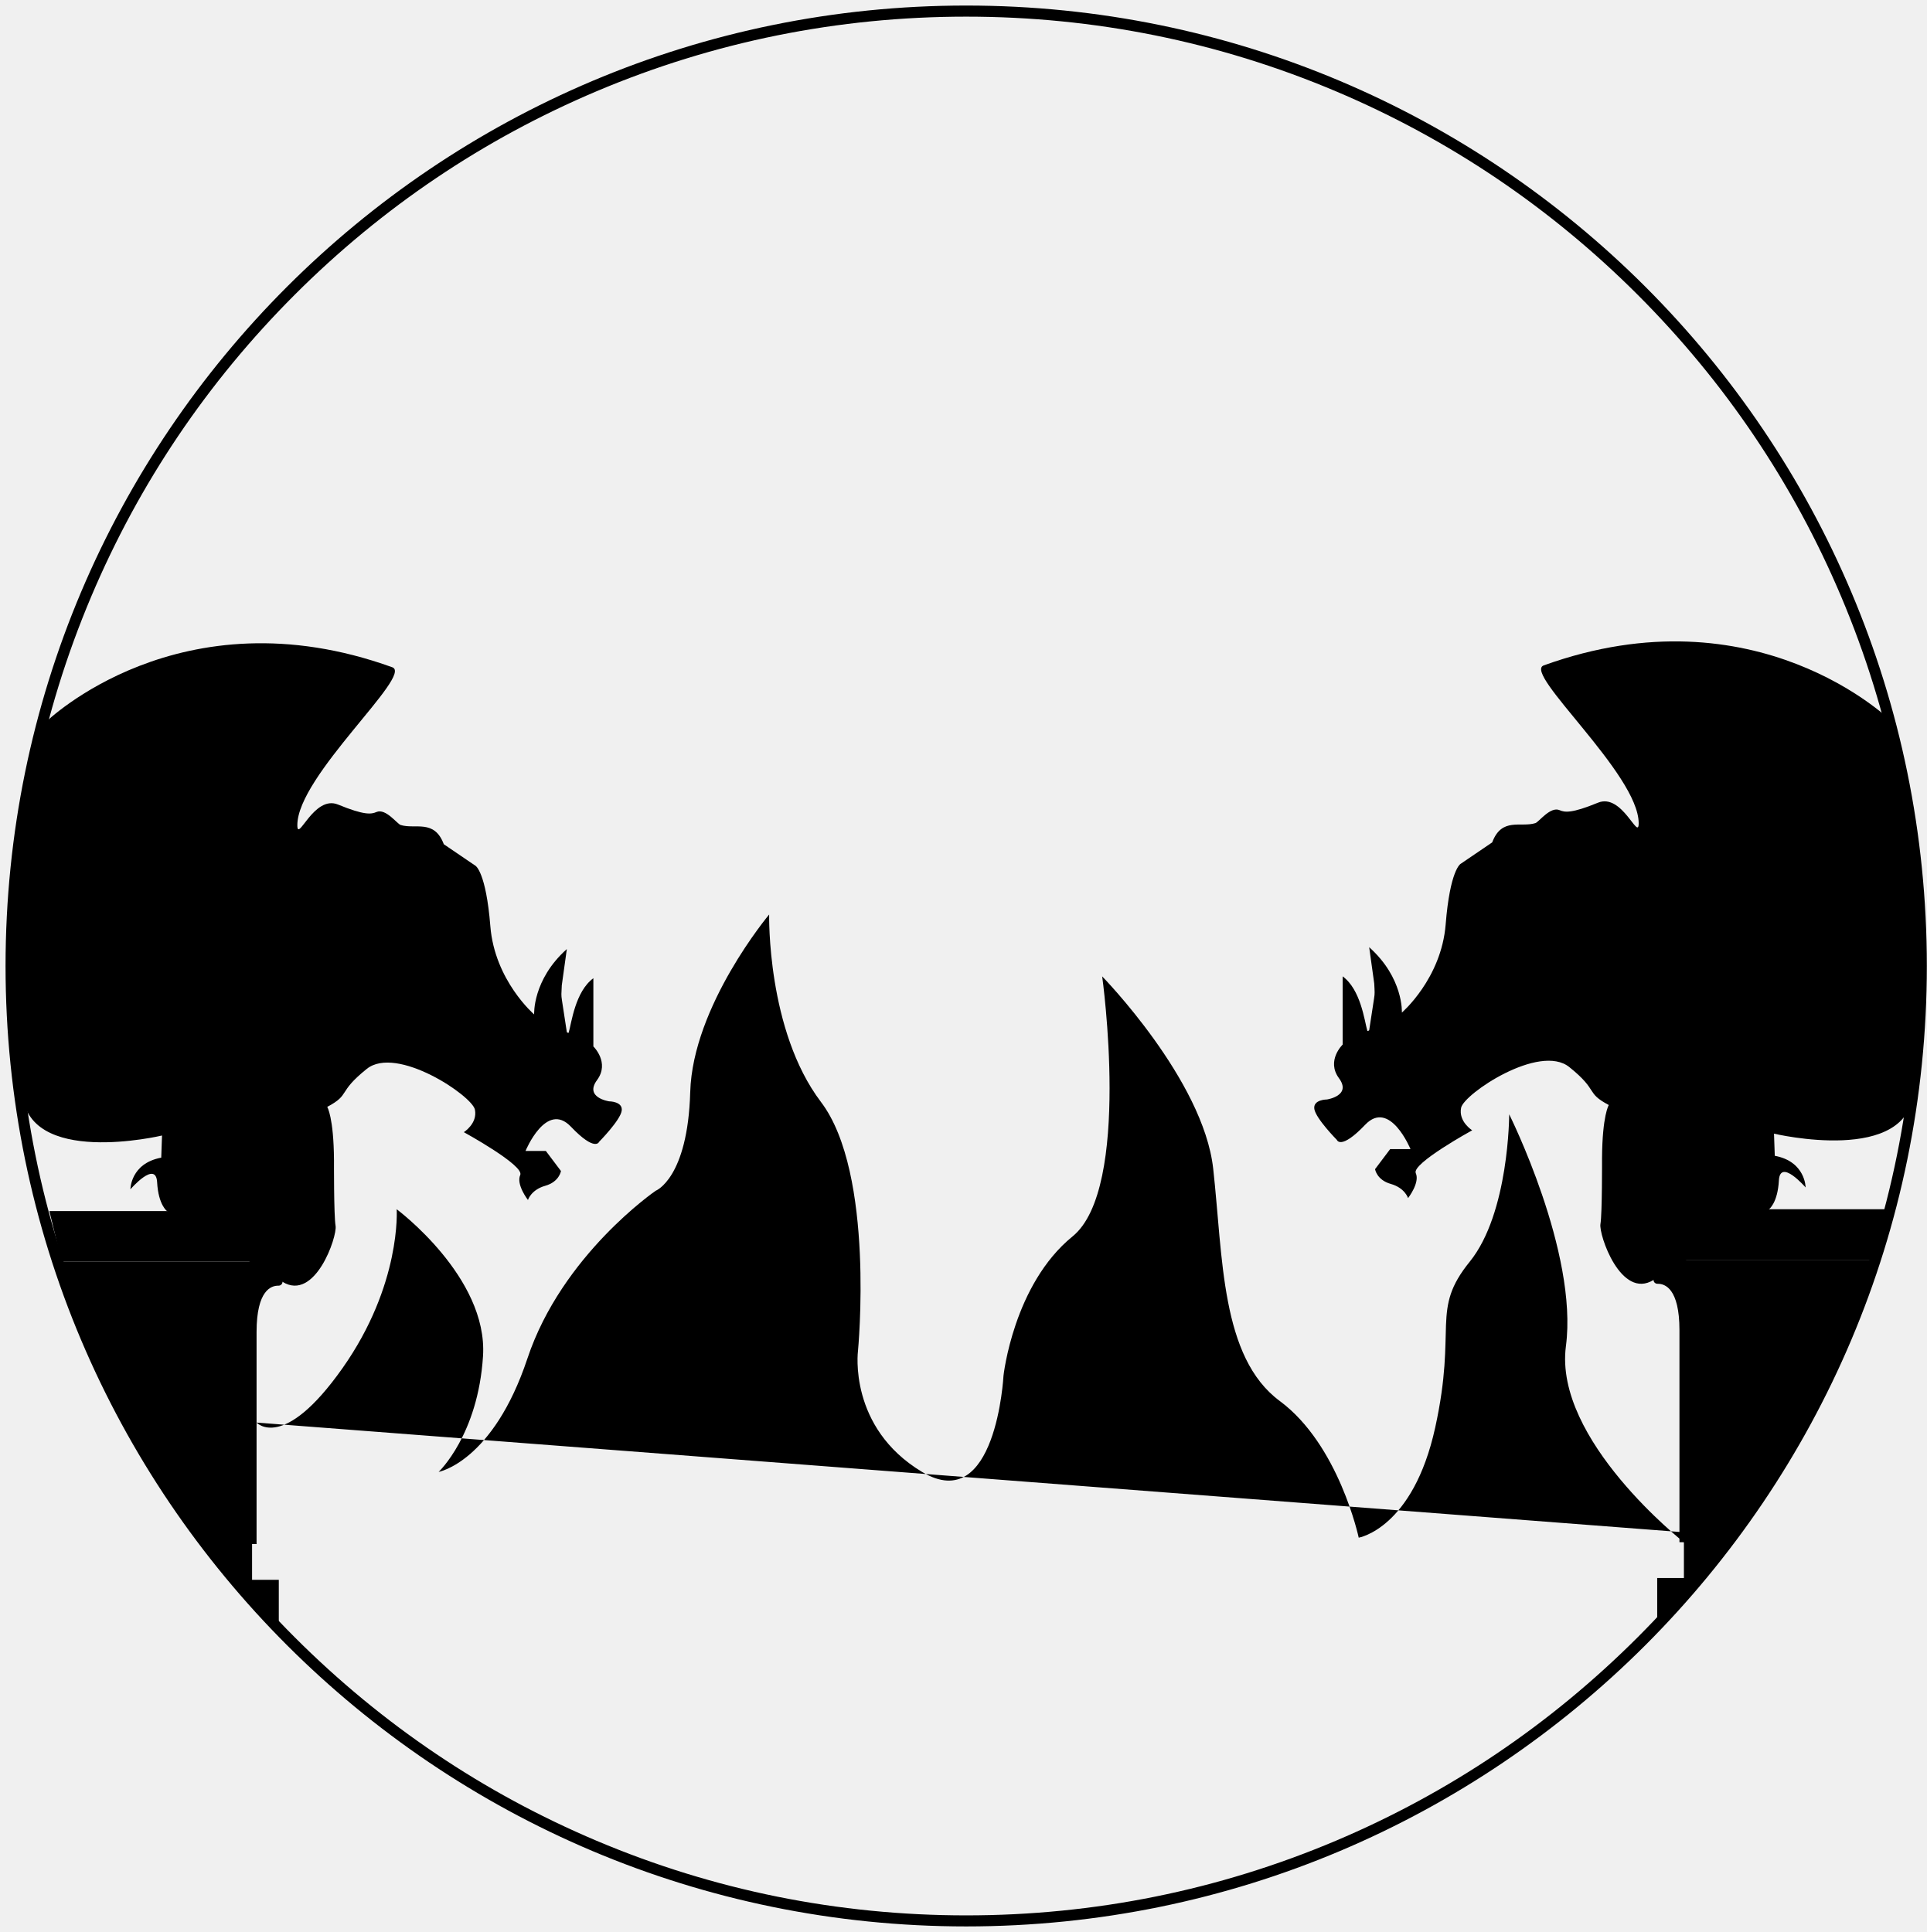
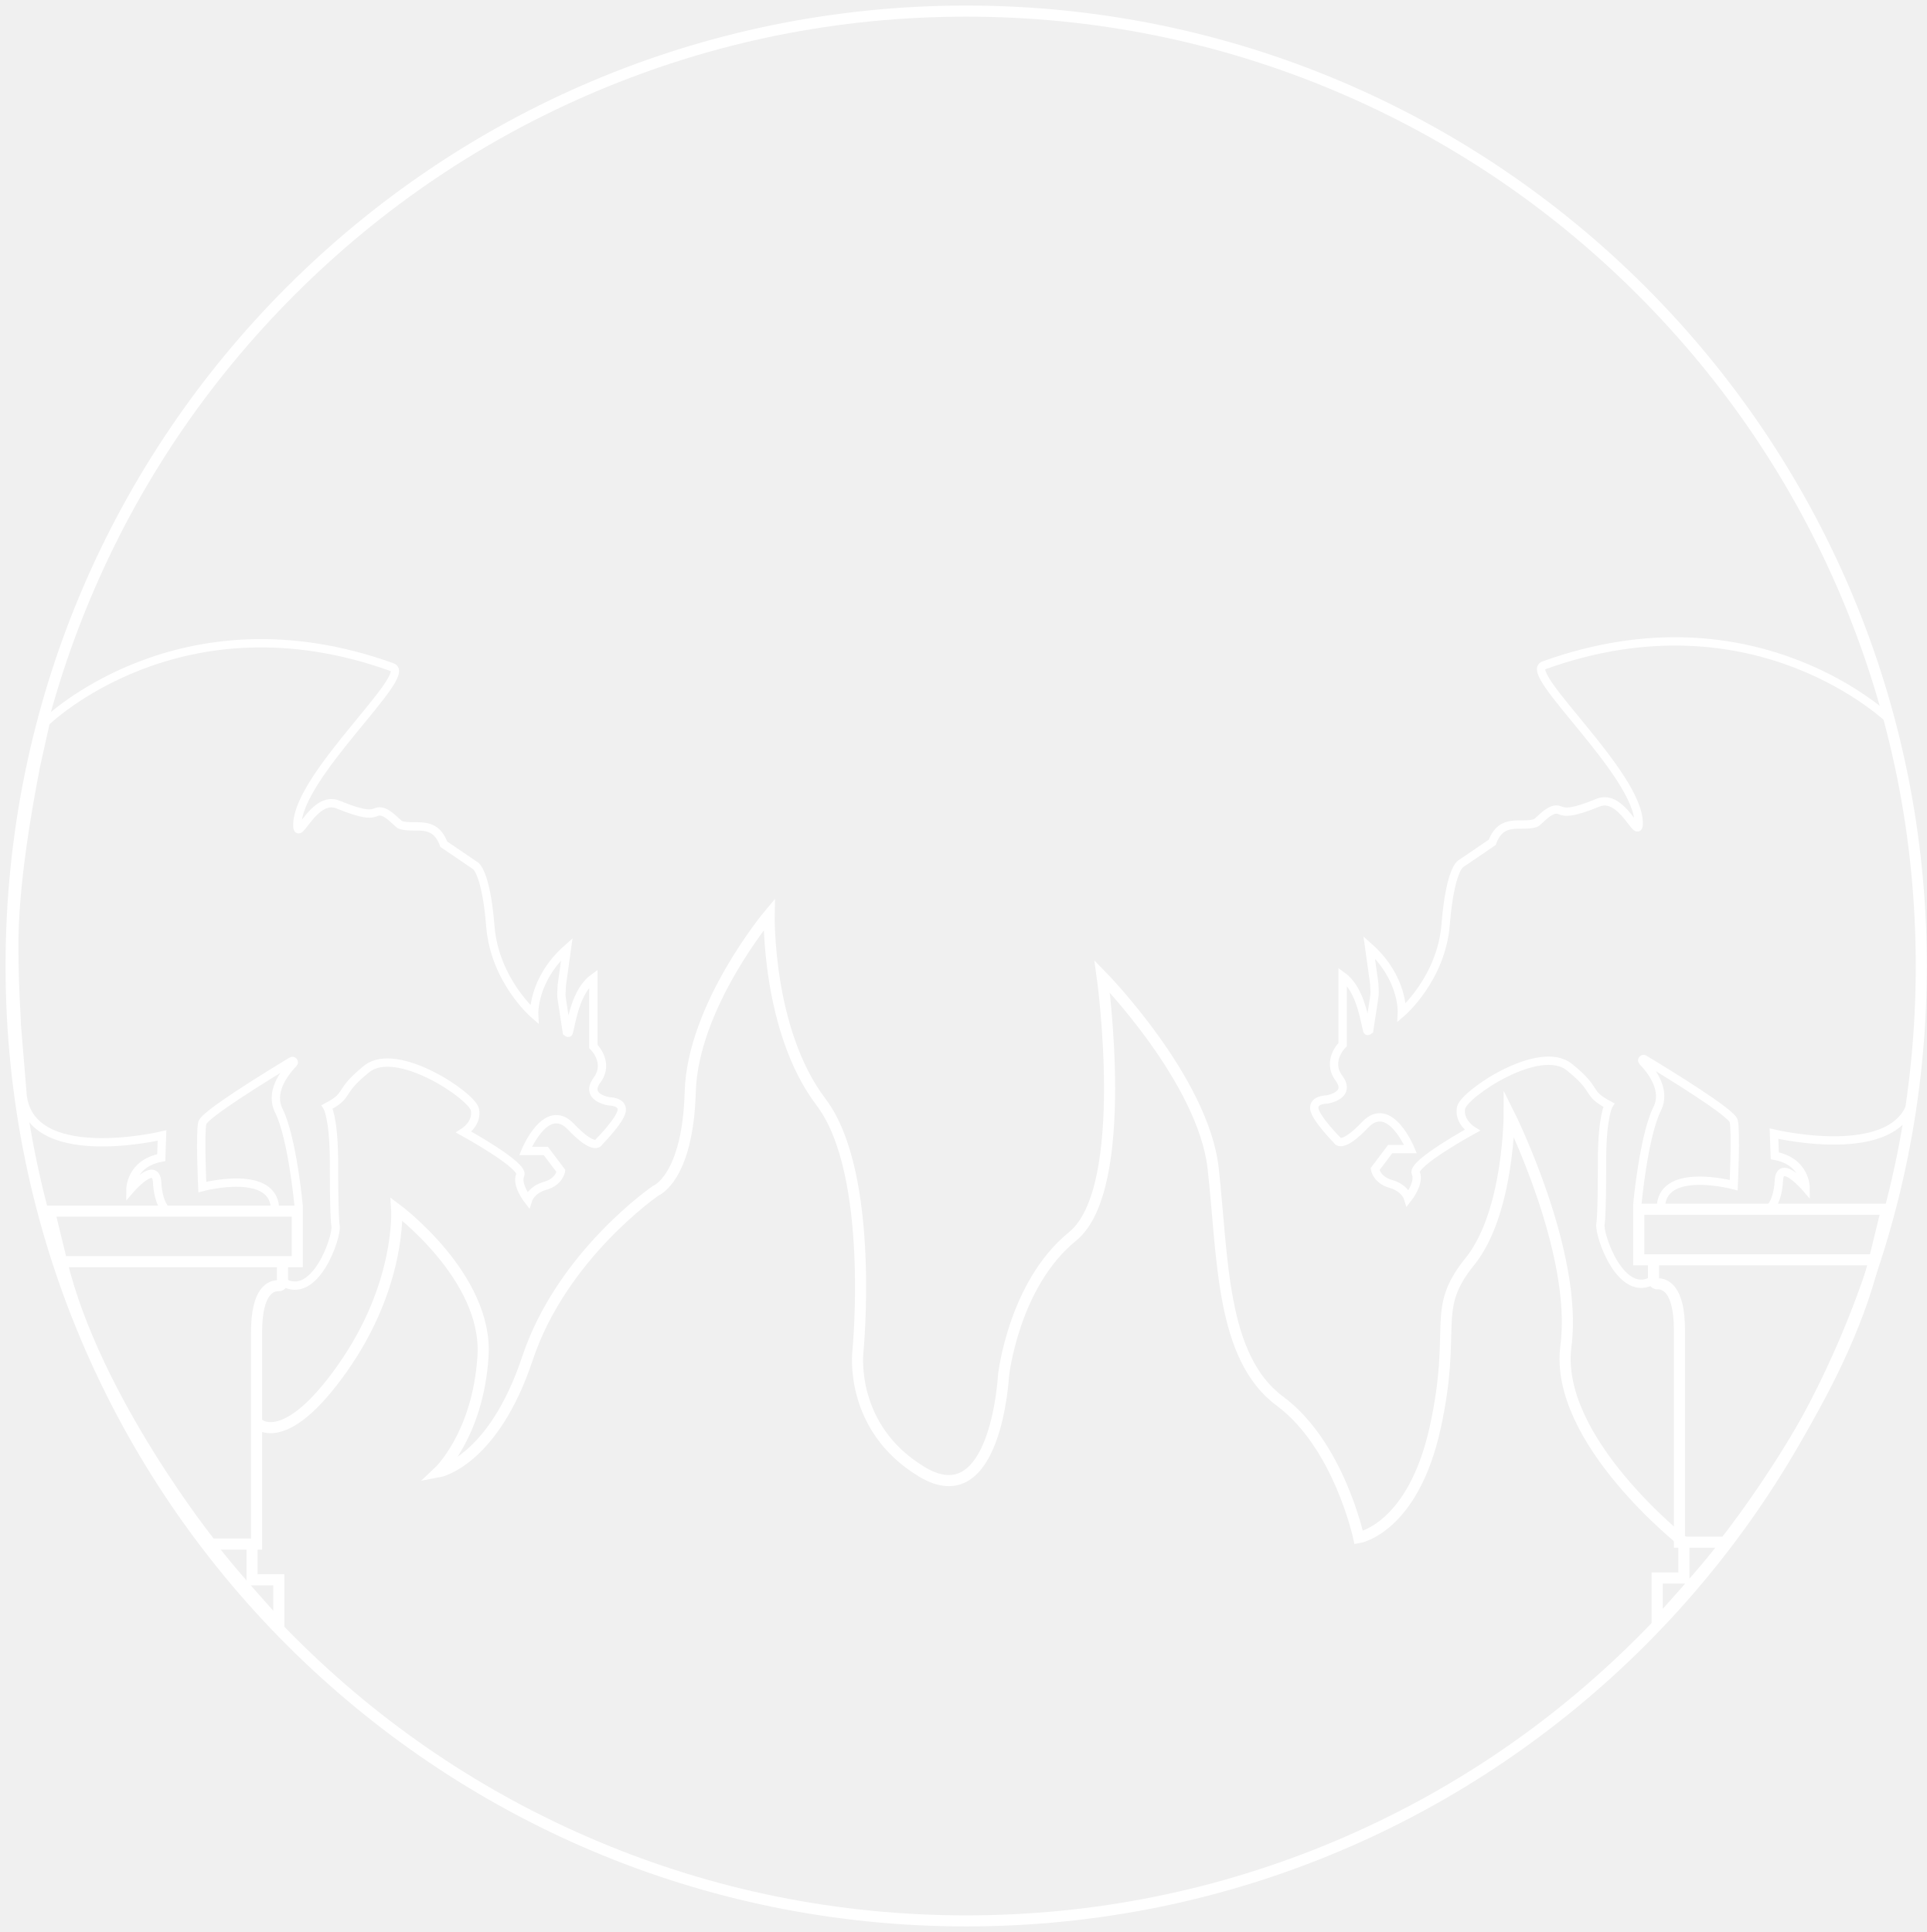
<svg xmlns="http://www.w3.org/2000/svg" id="limbo" viewBox="0 0 694.31 696.31">
-   <path class="lmb-3" d="M348.15,6c46.19,0,91,9.05,133.18,26.89,40.74,17.23,77.33,41.9,108.76,73.33,31.42,31.42,56.1,68.02,73.33,108.76,17.84,42.18,26.89,86.99,26.89,133.18s-9.05,91-26.89,133.18c-17.23,40.74-41.9,77.33-73.33,108.76-31.42,31.42-68.02,56.1-108.76,73.33-42.18,17.84-86.99,26.89-133.18,26.89s-91-9.05-133.18-26.89c-40.74-17.23-77.33-41.9-108.76-73.33-31.42-31.42-56.1-68.02-73.33-108.76-17.84-42.18-26.89-86.99-26.89-133.18s9.05-91,26.89-133.18c17.23-40.74,41.9-77.33,73.33-108.76s68.02-56.1,108.76-73.33c42.18-17.84,86.99-26.89,133.18-26.89M348.15,2C156.98,2,2,156.98,2,348.15s154.98,346.15,346.15,346.15,346.15-154.98,346.15-346.15S539.33,2,348.15,2h0Z" />
+   <defs>
+     <style>
+       .cls-1 {
+         stroke-width: 4px;
+       }
+ 
+       .cls-1, .cls-2 {
+         fill: none;
+         stroke: #fff;
+         stroke-miterlimit: 10;
+       }
+ 
+       .cls-2 {
+         stroke-width: 3px;
+       }
+ 
+       .cls-3 {
+         fill: #fff;
+         stroke-width: 0px;
+       }
+     </style>
+   </defs>
+   <path class="cls-3" d="M348.15,6c46.19,0,91,9.05,133.18,26.89,40.74,17.23,77.33,41.9,108.76,73.33,31.42,31.42,56.1,68.02,73.33,108.76,17.84,42.18,26.89,86.99,26.89,133.18s-9.05,91-26.89,133.18c-17.23,40.74-41.9,77.33-73.33,108.76-31.42,31.42-68.02,56.1-108.76,73.33-42.18,17.84-86.99,26.89-133.18,26.89s-91-9.05-133.18-26.89c-40.74-17.23-77.33-41.9-108.76-73.33-31.42-31.42-56.1-68.02-73.33-108.76-17.84-42.18-26.89-86.99-26.89-133.18s9.05-91,26.89-133.18c17.23-40.74,41.9-77.33,73.33-108.76s68.02-56.1,108.76-73.33c42.18-17.84,86.99-26.89,133.18-26.89M348.15,2C156.98,2,2,156.98,2,348.15s154.98,346.15,346.15,346.15,346.15-154.98,346.15-346.15S539.33,2,348.15,2h0Z" />
  <g>
-     <polygon class="lmb-1" points="679.82 435.82 590.49 435.82 590.49 454.04 675.38 454.04 679.82 435.82" />
-     <path class="lmb-1" d="M595.82,454.04v7.27c0,.79.67,1.4,1.46,1.38,2.62-.06,7.88,1.69,7.88,16.69v76.44h16.44s41.78-52,53.78-101.78" />
-     <path class="lmb-1" d="M92.46,512.71s9.59,10.67,30.92-19.56,19.56-57.33,19.56-57.33c0,0,32.89,24.44,31.11,52.89s-16,41.78-16,41.78c0,0,19.56-3.56,32-40.89s46.22-60.44,46.22-60.44c0,0,11.56-4.44,12.44-35.56s28.44-64,28.44-64c0,0-.89,41.78,18.67,67.56s13.33,89.78,13.33,89.78c0,0-3.56,27.56,23.11,43.56s29.33-34.67,29.33-34.67c0,0,3.56-32.88,24.89-50.22s10.67-93.71,10.67-93.71c0,0,36.44,37.26,40,69.26s2.67,68,24,83.78,28.44,49.25,28.44,49.25c0,0,19.56-3.25,27.56-39.69s-1.78-42.21,12.44-59.77,14.22-53.12,14.22-53.12c0,0,24.89,49.78,20.44,83.56s42.52,70.67,42.52,70.67v12.89h-9.63v16.3s24.16-26.38,26.25-31.5" />
-     <path class="lmb-2" d="M595.82,461.31c-11.78,7.27-19.78-16.38-19.13-20.16s.57-23.67.57-23.67c.11-15.56,2.44-19.22,2.44-19.22-8.56-4.56-3.44-5-14.22-13.67s-38,9.67-39,14.67,4,8.11,4,8.11c0,0-21.89,12-20.33,15.44s-2.78,9-2.78,9c0,0-1.11-3.67-6.22-5.11s-5.67-5.33-5.67-5.33l5.44-7.22h7.33s-7.44-18.11-16.33-8.78-10.22,5.44-10.22,5.44c0,0-7.56-7.67-8.1-11.11s4.54-3.44,4.54-3.44c0,0,9-1.33,4.33-7.67s1.33-12.11,1.33-12.11v-24.59c6.51,4.76,7.87,15.99,8.87,19.54.11.39.69-.1.69-.1l1.78-11.62c.27-1.74.2-2.12.04-5.26l-1.82-13.07c12.44,11.11,11.78,23.56,11.78,23.56,0,0,14.22-12.22,15.78-31.78s5.33-21.78,5.33-21.78l11.44-7.78c3.44-9.17,10.31-5.27,15.56-6.94,1.26-.4,5.39-6.11,8.72-4.67,1.86.81,4.35,1.21,13.83-2.69,8.74-3.59,14.67,14.02,14.67,7.41,0-17.78-41.91-54.11-34.22-56.89,76.57-27.65,124.89,19.78,124.89,19.78l3.56,16c2.62,13.66,7.95,42.37,7.78,65.78-.12,16.12-.87,23.6-.93,27.48l-1.96,23.7c-1.19,27.7-50.36,16.02-50.36,16.02l.28,7.98c11.11,2.07,11.11,11.41,11.11,11.41,0,0-9.19-10.67-9.63-2.52s-3.56,10.37-3.56,10.37" />
-     <path class="lmb-2" d="M589.99,433.97s2.27-24.6,7.16-34.38c3.24-6.48-1.62-13.25-5.27-17.09-.39-.41.12-1.04.6-.74,9.27,5.59,31.52,19.29,32.23,22.27.89,3.78,0,23.11,0,23.11,0,0-26.67-7.11-26.22,8.67" />
+     <polygon class="cls-1" points="679.82 435.82 590.49 435.82 590.49 454.04 675.38 454.04 679.82 435.82" />
+     <path class="cls-1" d="M595.82,454.04v7.27c0,.79.67,1.4,1.46,1.38,2.62-.06,7.88,1.69,7.88,16.69v76.44h16.44s41.78-52,53.78-101.78" />
+     <path class="cls-1" d="M92.46,512.71s9.59,10.67,30.92-19.56,19.56-57.33,19.56-57.33c0,0,32.89,24.44,31.11,52.89s-16,41.78-16,41.78c0,0,19.56-3.56,32-40.89s46.22-60.44,46.22-60.44c0,0,11.56-4.44,12.44-35.56s28.44-64,28.44-64c0,0-.89,41.78,18.67,67.56s13.33,89.78,13.33,89.78c0,0-3.56,27.56,23.11,43.56s29.33-34.67,29.33-34.67c0,0,3.56-32.88,24.89-50.22s10.67-93.71,10.67-93.71c0,0,36.44,37.26,40,69.26s2.67,68,24,83.78,28.44,49.25,28.44,49.25c0,0,19.56-3.25,27.56-39.69s-1.78-42.21,12.44-59.77,14.22-53.12,14.22-53.12c0,0,24.89,49.78,20.44,83.56s42.52,70.67,42.52,70.67v12.89h-9.63v16.3s24.16-26.38,26.25-31.5" />
+     <path class="cls-2" d="M595.82,461.31c-11.78,7.27-19.78-16.38-19.13-20.16s.57-23.67.57-23.67c.11-15.56,2.44-19.22,2.44-19.22-8.56-4.56-3.44-5-14.22-13.67s-38,9.67-39,14.67,4,8.11,4,8.11c0,0-21.89,12-20.33,15.44s-2.78,9-2.78,9c0,0-1.11-3.67-6.22-5.11s-5.67-5.33-5.67-5.33l5.44-7.22h7.33s-7.44-18.11-16.33-8.78-10.22,5.44-10.22,5.44c0,0-7.56-7.67-8.1-11.11s4.54-3.44,4.54-3.44c0,0,9-1.33,4.33-7.67s1.33-12.11,1.33-12.11v-24.59c6.51,4.76,7.87,15.99,8.87,19.54.11.39.69-.1.69-.1l1.78-11.62c.27-1.74.2-2.12.04-5.26l-1.82-13.07c12.44,11.11,11.78,23.56,11.78,23.56,0,0,14.22-12.22,15.78-31.78s5.33-21.78,5.33-21.78l11.44-7.78c3.44-9.17,10.31-5.27,15.56-6.94,1.26-.4,5.39-6.11,8.72-4.67,1.86.81,4.35,1.21,13.83-2.69,8.74-3.59,14.67,14.02,14.67,7.41,0-17.78-41.91-54.11-34.22-56.89,76.57-27.65,124.89,19.78,124.89,19.78l3.56,16c2.62,13.66,7.95,42.37,7.78,65.78-.12,16.12-.87,23.6-.93,27.48l-1.96,23.7c-1.19,27.7-50.36,16.02-50.36,16.02l.28,7.98c11.11,2.07,11.11,11.41,11.11,11.41,0,0-9.19-10.67-9.63-2.52s-3.56,10.37-3.56,10.37" />
+     <path class="cls-2" d="M589.99,433.97s2.27-24.6,7.16-34.38c3.24-6.48-1.62-13.25-5.27-17.09-.39-.41.12-1.04.6-.74,9.27,5.59,31.52,19.29,32.23,22.27.89,3.78,0,23.11,0,23.11,0,0-26.67-7.11-26.22,8.67" />
  </g>
  <g>
-     <polygon class="lmb-1" points="17.79 436.49 107.12 436.49 107.12 454.72 22.23 454.72 17.79 436.49" />
-     <path class="lmb-1" d="M101.79,454.72v7.27c0,.79-.67,1.4-1.46,1.38-2.62-.06-7.88,1.69-7.88,16.69,0,20,0,76.44,0,76.44h-16.44s-41.78-52-53.78-101.78" />
-     <path class="lmb-1" d="M90.83,556.49v12.89s9.63,0,9.63,0v16.3s-24.16-26.38-26.25-31.5" />
-     <path class="lmb-2" d="M101.79,461.98c11.78,7.27,19.78-16.38,19.13-20.16s-.57-23.67-.57-23.67c-.11-15.56-2.44-19.22-2.44-19.22,8.56-4.56,3.44-5,14.22-13.67s38,9.67,39,14.67-4,8.11-4,8.11c0,0,21.89,12,20.33,15.44-1.56,3.44,2.78,9,2.78,9,0,0,1.11-3.67,6.22-5.11s5.67-5.33,5.67-5.33l-5.44-7.22h-7.33s7.44-18.11,16.33-8.78c8.89,9.33,10.22,5.44,10.22,5.44,0,0,7.56-7.67,8.1-11.11s-4.54-3.44-4.54-3.44c0,0-9-1.33-4.33-7.67s-1.33-12.11-1.33-12.11v-24.59c-6.51,4.76-7.87,15.99-8.87,19.54-.11.39-.69-.1-.69-.1l-1.78-11.62c-.27-1.74-.2-2.12-.04-5.26l1.82-13.07c-12.44,11.11-11.78,23.56-11.78,23.56,0,0-14.22-12.22-15.78-31.78-1.56-19.56-5.33-21.78-5.33-21.78l-11.44-7.78c-3.44-9.17-10.31-5.27-15.56-6.94-1.26-.4-5.39-6.11-8.72-4.67-1.86.81-4.35,1.21-13.83-2.69-8.74-3.59-14.67,14.02-14.67,7.41,0-17.78,41.91-54.11,34.22-56.89-76.57-27.65-124.89,19.78-124.89,19.78l-3.56,16c-2.62,13.66-7.95,42.37-7.78,65.78.12,16.12.87,23.6.93,27.48l1.96,23.7c1.19,27.7,50.36,16.02,50.36,16.02l-.28,7.98c-11.11,2.07-11.11,11.41-11.11,11.41,0,0,9.19-10.67,9.63-2.52.44,8.15,3.56,10.37,3.56,10.37" />
-     <path class="lmb-2" d="M107.62,434.65s-2.27-24.6-7.16-34.38c-3.24-6.48,1.62-13.25,5.27-17.09.39-.41-.12-1.04-.6-.74-9.27,5.59-31.52,19.29-32.23,22.27-.89,3.78,0,23.11,0,23.11,0,0,26.67-7.11,26.22,8.67" />
+     <polygon class="cls-1" points="17.79 436.49 107.12 436.49 107.12 454.72 22.23 454.72 17.79 436.49" />
+     <path class="cls-1" d="M101.79,454.72v7.27c0,.79-.67,1.4-1.46,1.38-2.62-.06-7.88,1.69-7.88,16.69,0,20,0,76.44,0,76.44h-16.44s-41.78-52-53.78-101.78" />
+     <path class="cls-1" d="M90.83,556.49v12.89s9.63,0,9.63,0v16.3s-24.16-26.38-26.25-31.5" />
+     <path class="cls-2" d="M101.79,461.98c11.78,7.27,19.78-16.38,19.13-20.16s-.57-23.67-.57-23.67c-.11-15.56-2.44-19.22-2.44-19.22,8.56-4.56,3.44-5,14.22-13.67s38,9.67,39,14.67-4,8.11-4,8.11c0,0,21.89,12,20.33,15.44-1.56,3.44,2.78,9,2.78,9,0,0,1.11-3.67,6.22-5.11s5.67-5.33,5.67-5.33l-5.44-7.22h-7.33s7.44-18.11,16.33-8.78c8.89,9.33,10.22,5.44,10.22,5.44,0,0,7.56-7.67,8.1-11.11s-4.54-3.44-4.54-3.44c0,0-9-1.33-4.33-7.67s-1.33-12.11-1.33-12.11v-24.59c-6.51,4.76-7.87,15.99-8.87,19.54-.11.39-.69-.1-.69-.1l-1.78-11.62c-.27-1.74-.2-2.12-.04-5.26l1.82-13.07c-12.44,11.11-11.78,23.56-11.78,23.56,0,0-14.22-12.22-15.78-31.78-1.56-19.56-5.33-21.78-5.33-21.78l-11.44-7.78c-3.44-9.17-10.31-5.27-15.56-6.94-1.26-.4-5.39-6.11-8.72-4.67-1.86.81-4.35,1.21-13.83-2.69-8.74-3.59-14.67,14.02-14.67,7.41,0-17.78,41.91-54.11,34.22-56.89-76.57-27.65-124.89,19.78-124.89,19.78l-3.56,16c-2.62,13.66-7.95,42.37-7.78,65.78.12,16.12.87,23.6.93,27.48l1.96,23.7c1.19,27.7,50.36,16.02,50.36,16.02l-.28,7.98c-11.11,2.07-11.11,11.41-11.11,11.41,0,0,9.19-10.67,9.63-2.52.44,8.15,3.56,10.37,3.56,10.37" />
+     <path class="cls-2" d="M107.62,434.65s-2.27-24.6-7.16-34.38c-3.24-6.48,1.62-13.25,5.27-17.09.39-.41-.12-1.04-.6-.74-9.27,5.59-31.52,19.29-32.23,22.27-.89,3.78,0,23.11,0,23.11,0,0,26.67-7.11,26.22,8.67" />
  </g>
</svg>
